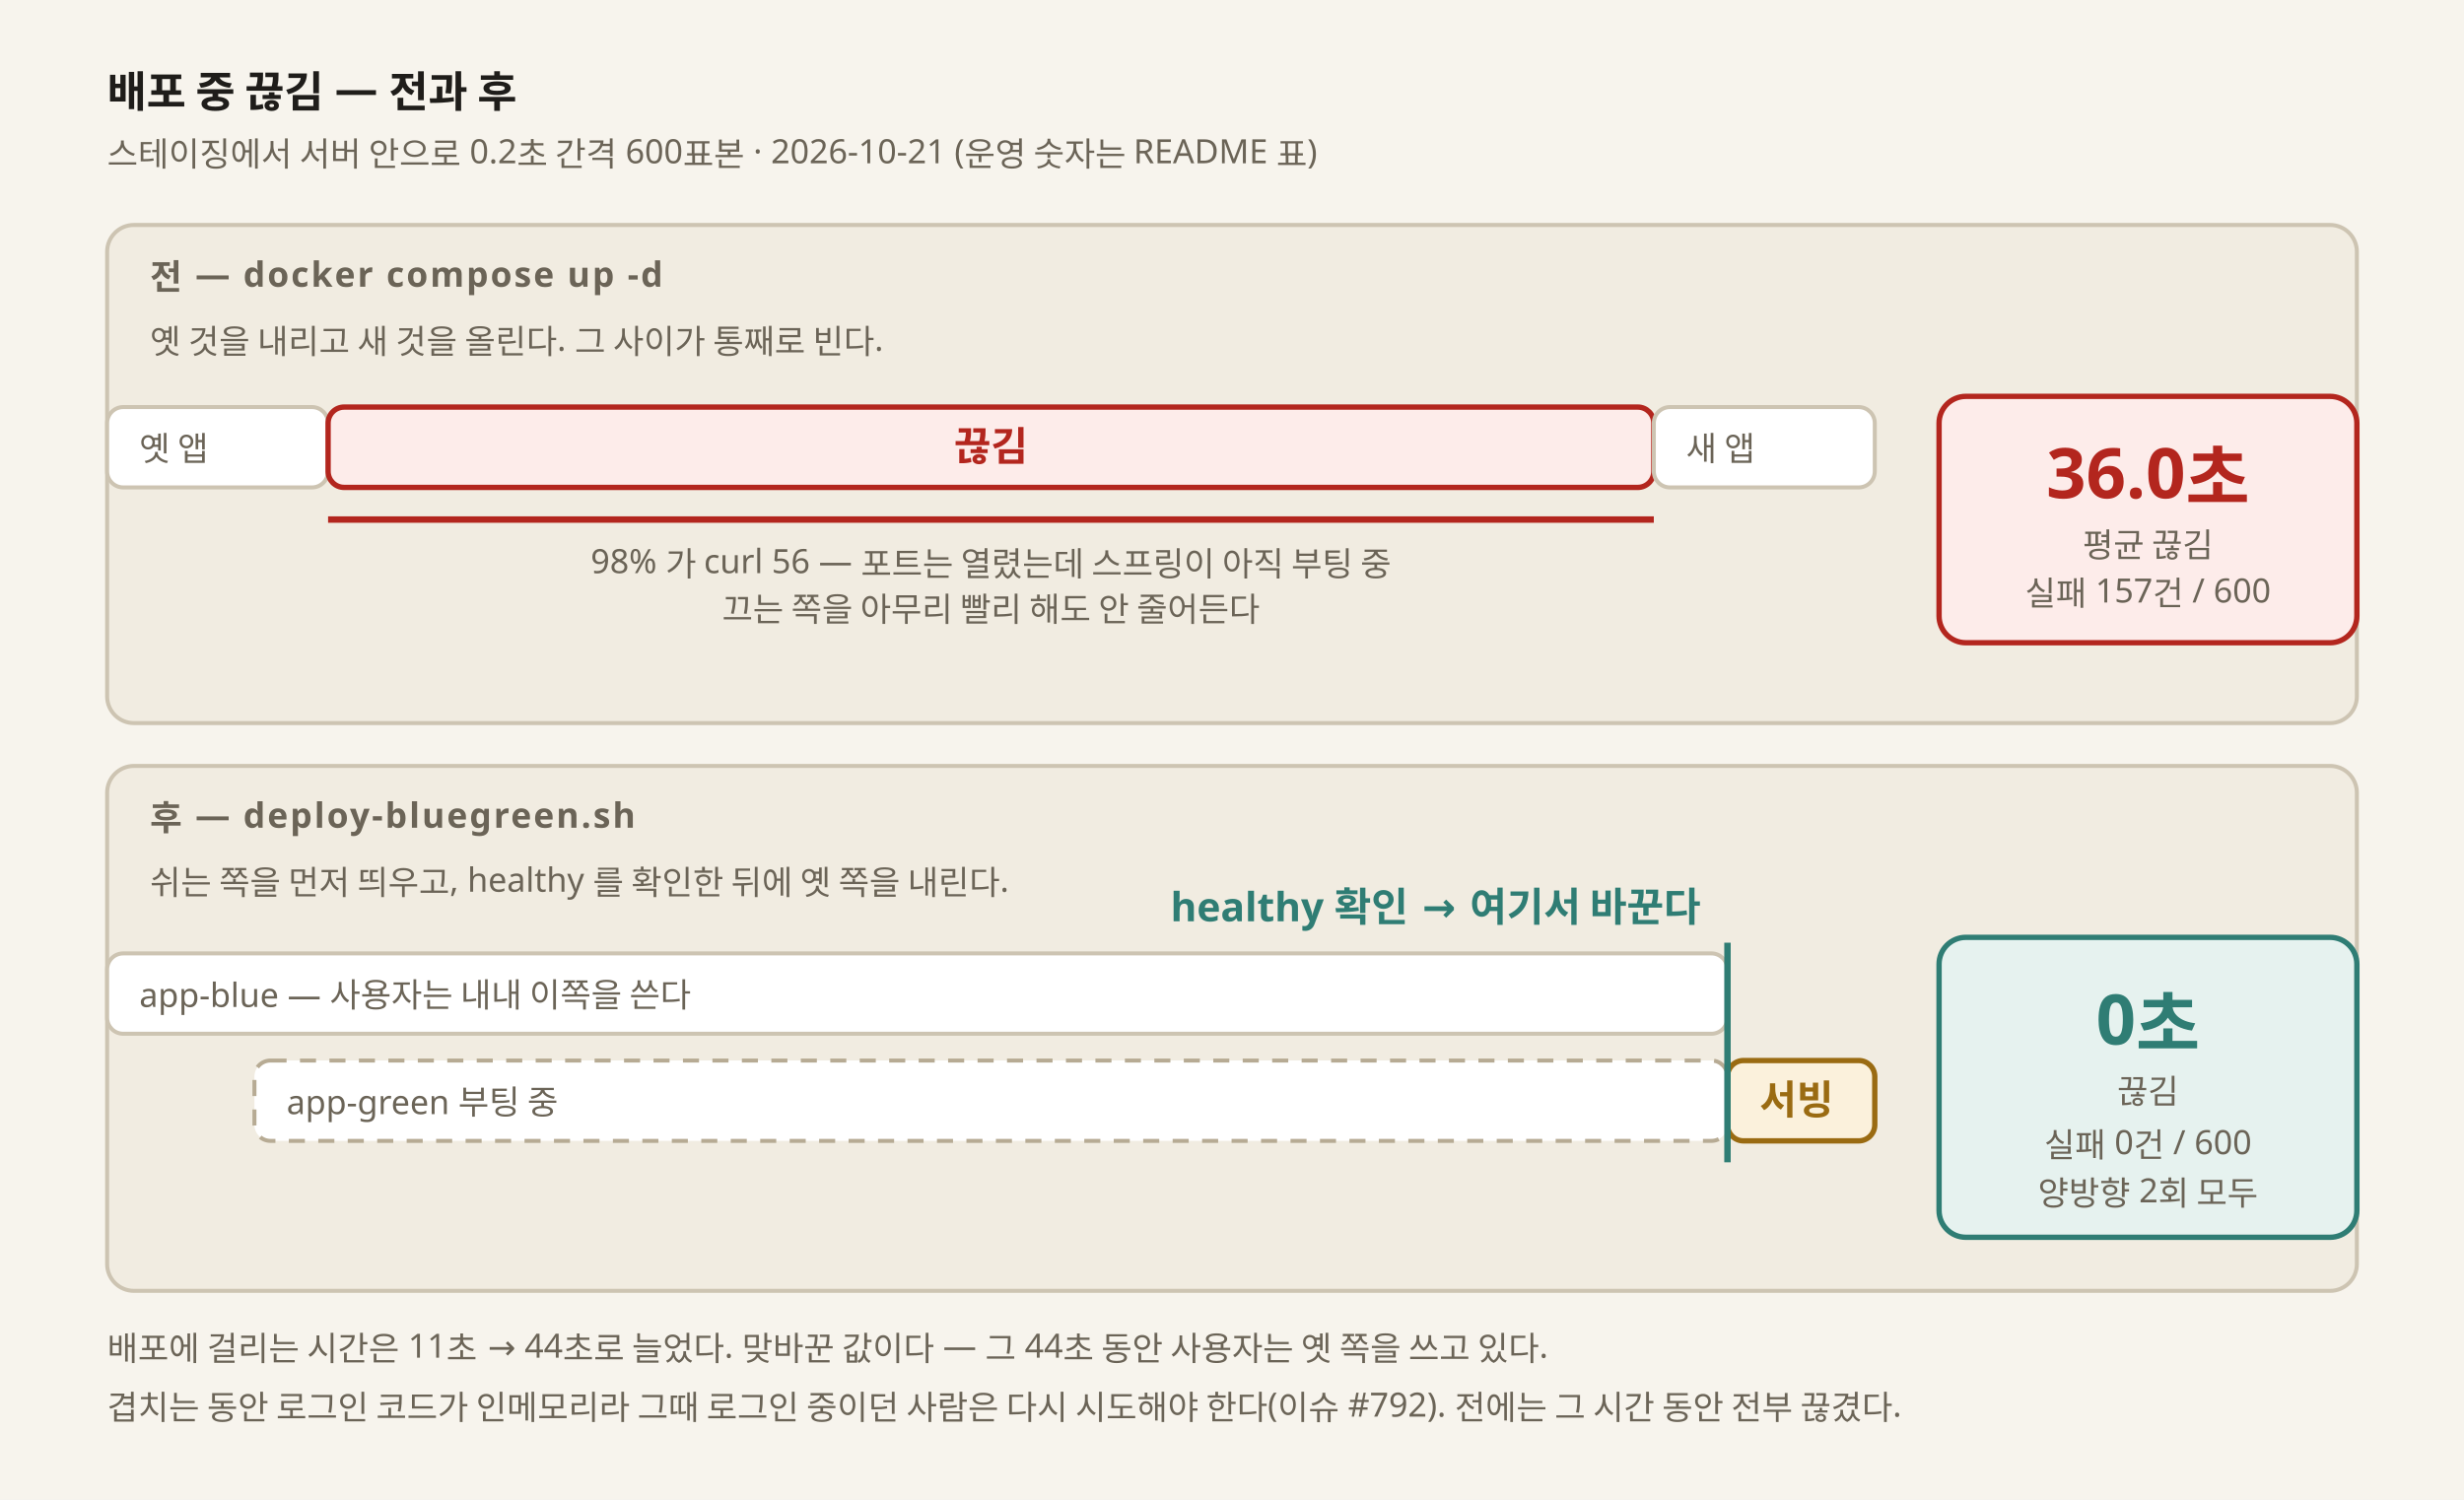
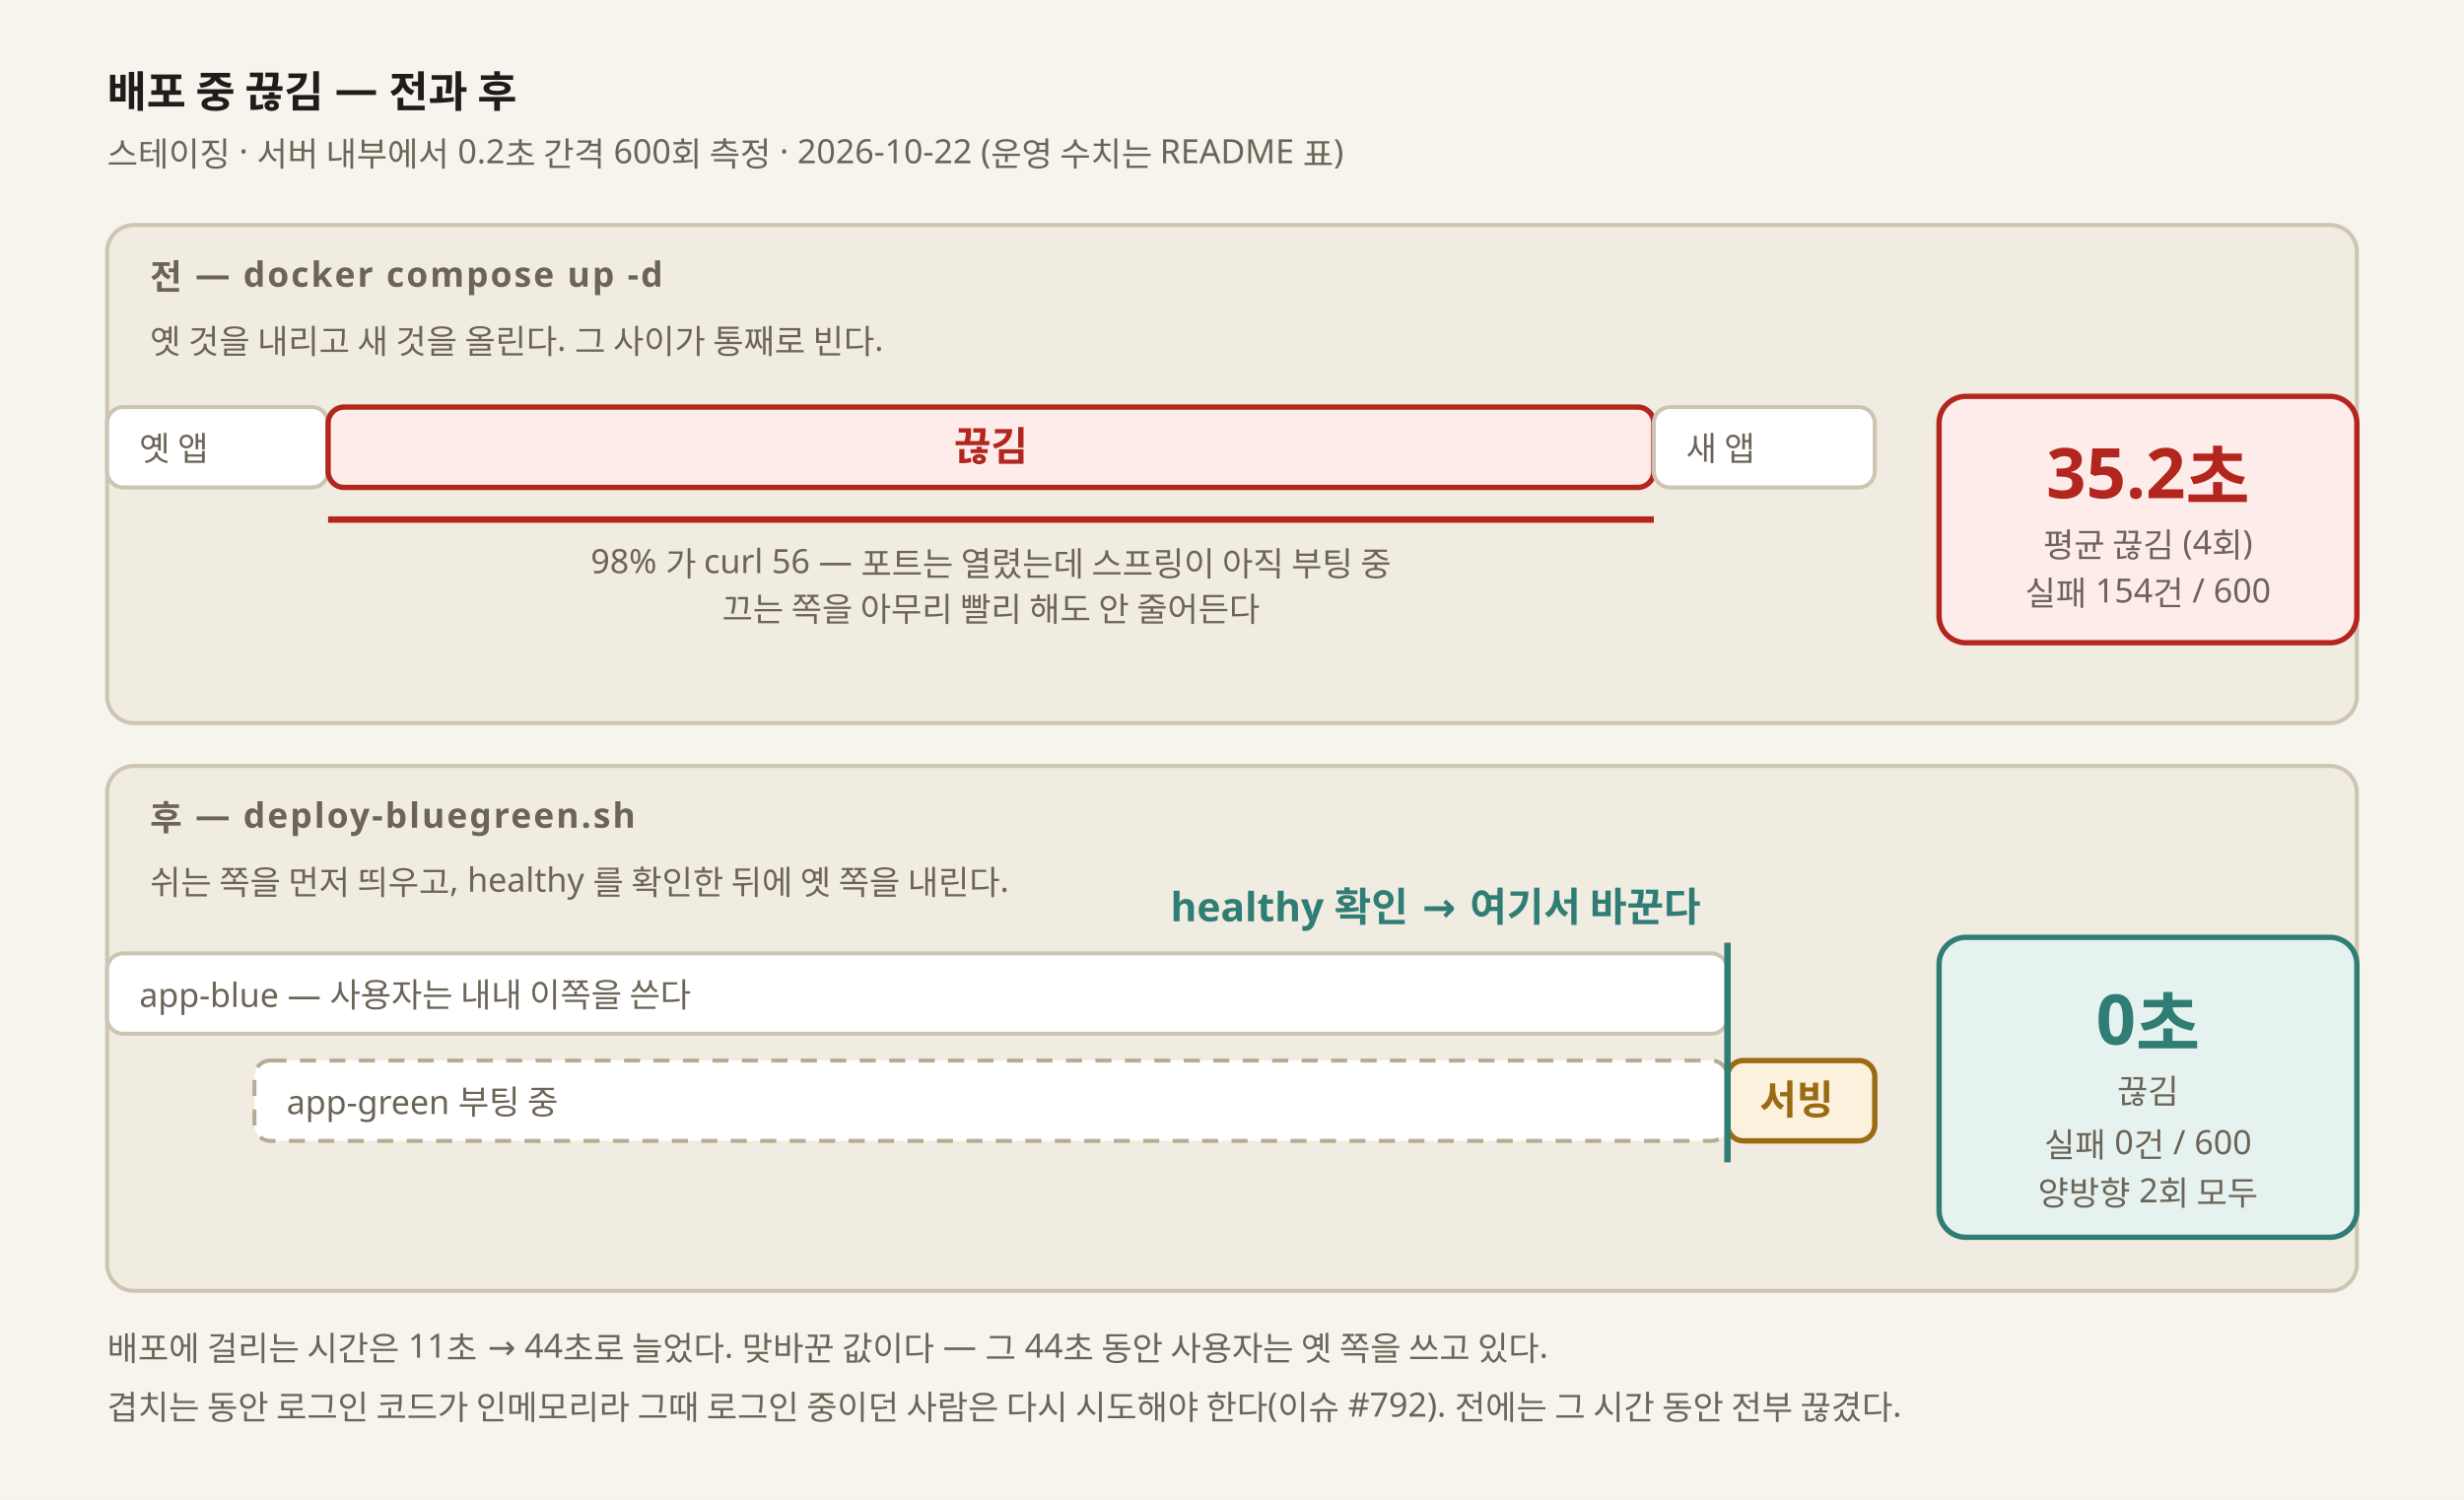
<svg xmlns="http://www.w3.org/2000/svg" viewBox="0 0 920 560" width="920" height="560" id="deploy" role="img" aria-labelledby="deploy-t deploy-d">
  <defs>
    <marker id="deploy-a" viewBox="0 0 10 10" refX="9" refY="5" markerWidth="7" markerHeight="7" orient="auto-start-reverse">
      <path d="M0 0 L10 5 L0 10 z" fill="#b7ab94" />
    </marker>
  </defs>
  <style>
  #deploy .bg{fill:#f7f4ed}
  #deploy .band{fill:#f1ece1;stroke:#cdc4b2;stroke-width:1.5}
  #deploy .card{fill:#ffffff;stroke:#cdc4b2;stroke-width:1.5}
  #deploy .mine{fill:#fbf1dc;stroke:#9a6b12;stroke-width:2}
  #deploy .keyb{fill:#e6f2ef;stroke:#2f7d74;stroke-width:2}
  #deploy .warnb{fill:#fdecea;stroke:#b3261e;stroke-width:2}
  #deploy .idle{fill:#ffffff;stroke:#b7ab94;stroke-width:1.5;stroke-dasharray:6 5}
  #deploy .t{font:600 15px 'Pretendard','Noto Sans KR','Apple SD Gothic Neo','Malgun Gothic',system-ui,sans-serif;fill:#1f1d1a}
  #deploy .tb{font:700 16px 'Pretendard','Noto Sans KR','Apple SD Gothic Neo','Malgun Gothic',system-ui,sans-serif;fill:#1f1d1a}
  #deploy .h{font:700 13px 'Pretendard','Noto Sans KR','Apple SD Gothic Neo','Malgun Gothic',system-ui,sans-serif;fill:#6b6457;letter-spacing:.06em}
  #deploy .s{font:400 12.5px 'Pretendard','Noto Sans KR','Apple SD Gothic Neo','Malgun Gothic',system-ui,sans-serif;fill:#6b6457}
  #deploy .m{font:500 12px 'SFMono-Regular',Consolas,'Liberation Mono',monospace;fill:#6b6457}
  #deploy .mine-t{font:700 15px 'Pretendard','Noto Sans KR','Apple SD Gothic Neo','Malgun Gothic',system-ui,sans-serif;fill:#9a6b12}
  #deploy .key-t{font:700 15px 'Pretendard','Noto Sans KR','Apple SD Gothic Neo','Malgun Gothic',system-ui,sans-serif;fill:#2f7d74}
  #deploy .key-n{font:800 26px 'Pretendard','Noto Sans KR','Apple SD Gothic Neo','Malgun Gothic',system-ui,sans-serif;fill:#2f7d74}
  #deploy .warn-t{font:700 15px 'Pretendard','Noto Sans KR','Apple SD Gothic Neo','Malgun Gothic',system-ui,sans-serif;fill:#b3261e}
  #deploy .warn-n{font:800 26px 'Pretendard','Noto Sans KR','Apple SD Gothic Neo','Malgun Gothic',system-ui,sans-serif;fill:#b3261e}
  #deploy .ln{fill:none;stroke:#b7ab94;stroke-width:1.8}
  #deploy .ln-key{fill:none;stroke:#2f7d74;stroke-width:2.4}
  #deploy .ln-warn{fill:none;stroke:#b3261e;stroke-width:2.4}
  #deploy .dash{fill:none;stroke:#b7ab94;stroke-width:1.5;stroke-dasharray:6 5}
</style>
  <rect width="920" height="560" class="bg" />
  <text x="40" y="40" class="tb">배포 중 끊김 — 전과 후</text>
-   <text x="40" y="62" class="s">스테이징에서 서버 안으로 0.2초 간격 600표본 · 2026-10-21  (운영 숫자는 README 표)</text>
+   <text x="40" y="62" class="s">스테이징 · 서버 내부에서 0.2초 간격 600회 측정 · 2026-10-22  (운영 수치는 README 표)</text>
  <rect x="40" y="84" width="840" height="186" rx="10" class="band" />
  <text x="56" y="108" class="h">전 — docker compose up -d</text>
  <text x="56" y="132" class="s">옛 것을 내리고 새 것을 올린다. 그 사이가 통째로 빈다.</text>
  <rect x="40" y="152" width="82.5" height="30" rx="6" class="card" />
  <text x="52" y="172" class="s">옛 앱</text>
  <rect x="122.5" y="152" width="495.0" height="30" rx="6" class="warnb" />
  <text x="370.0" y="172" class="warn-t" text-anchor="middle">끊김</text>
  <rect x="617.5" y="152" width="82.5" height="30" rx="6" class="card" />
  <text x="629.5" y="172" class="s">새 앱</text>
  <path d="M122.5 194 H617.5" class="ln-warn" marker-end="none" />
  <text x="370.0" y="214" class="s" text-anchor="middle">98% 가 curl 56 — 포트는 열렸는데 스프링이 아직 부팅 중</text>
  <text x="370.0" y="232" class="s" text-anchor="middle">끄는 쪽을 아무리 빨리 해도 안 줄어든다</text>
  <rect x="724" y="148" width="156" height="92" rx="10" class="warnb" />
-   <text x="802" y="186" class="warn-n" text-anchor="middle">36.0초</text>
-   <text x="802" y="208" class="s" text-anchor="middle">평균 끊김</text>
-   <text x="802" y="226" class="s" text-anchor="middle">실패 157건 / 600</text>
+   <text x="802" y="186" class="warn-n" text-anchor="middle">35.2초</text>
+   <text x="802" y="208" class="s" text-anchor="middle">평균 끊김 (4회)</text>
+   <text x="802" y="226" class="s" text-anchor="middle">실패 154건 / 600</text>
  <rect x="40" y="286" width="840" height="196" rx="10" class="band" />
  <text x="56" y="310" class="h">후 — deploy-bluegreen.sh</text>
  <text x="56" y="334" class="s">쉬는 쪽을 먼저 띄우고, healthy 를 확인한 뒤에 옛 쪽을 내린다.</text>
  <rect x="40" y="356" width="605.0" height="30" rx="6" class="card" />
  <text x="52" y="376" class="s">app-blue — 사용자는 내내 이쪽을 쓴다</text>
  <rect x="95.0" y="396" width="550.0" height="30" rx="6" class="idle" />
  <text x="107.0" y="416" class="s">app-green 부팅 중</text>
  <rect x="645.0" y="396" width="55.0" height="30" rx="6" class="mine" />
  <text x="657.0" y="416" class="mine-t">서빙</text>
  <path d="M645.0 352 V434" class="ln-key" marker-end="none" />
  <text x="635.0" y="344" class="key-t" text-anchor="end">healthy 확인 → 여기서 바꾼다</text>
  <rect x="724" y="350" width="156" height="112" rx="10" class="keyb" />
  <text x="802" y="390" class="key-n" text-anchor="middle">0초</text>
  <text x="802" y="412" class="s" text-anchor="middle">끊김</text>
  <text x="802" y="432" class="s" text-anchor="middle">실패 0건 / 600</text>
  <text x="802" y="450" class="s" text-anchor="middle">양방향 2회 모두</text>
  <text x="40" y="508" class="s">배포에 걸리는 시간은 11초 → 44초로 늘었다. 맞바꾼 값이다 — 그 44초 동안 사용자는 옛 쪽을 쓰고 있다.</text>
  <text x="40" y="530" class="s">겹치는 동안 로그인 코드가 인메모리라 그때 로그인 중이던 사람은 다시 시도해야 한다(이슈 #792). 전에는 그 시간 동안 전부 끊겼다.</text>
</svg>
